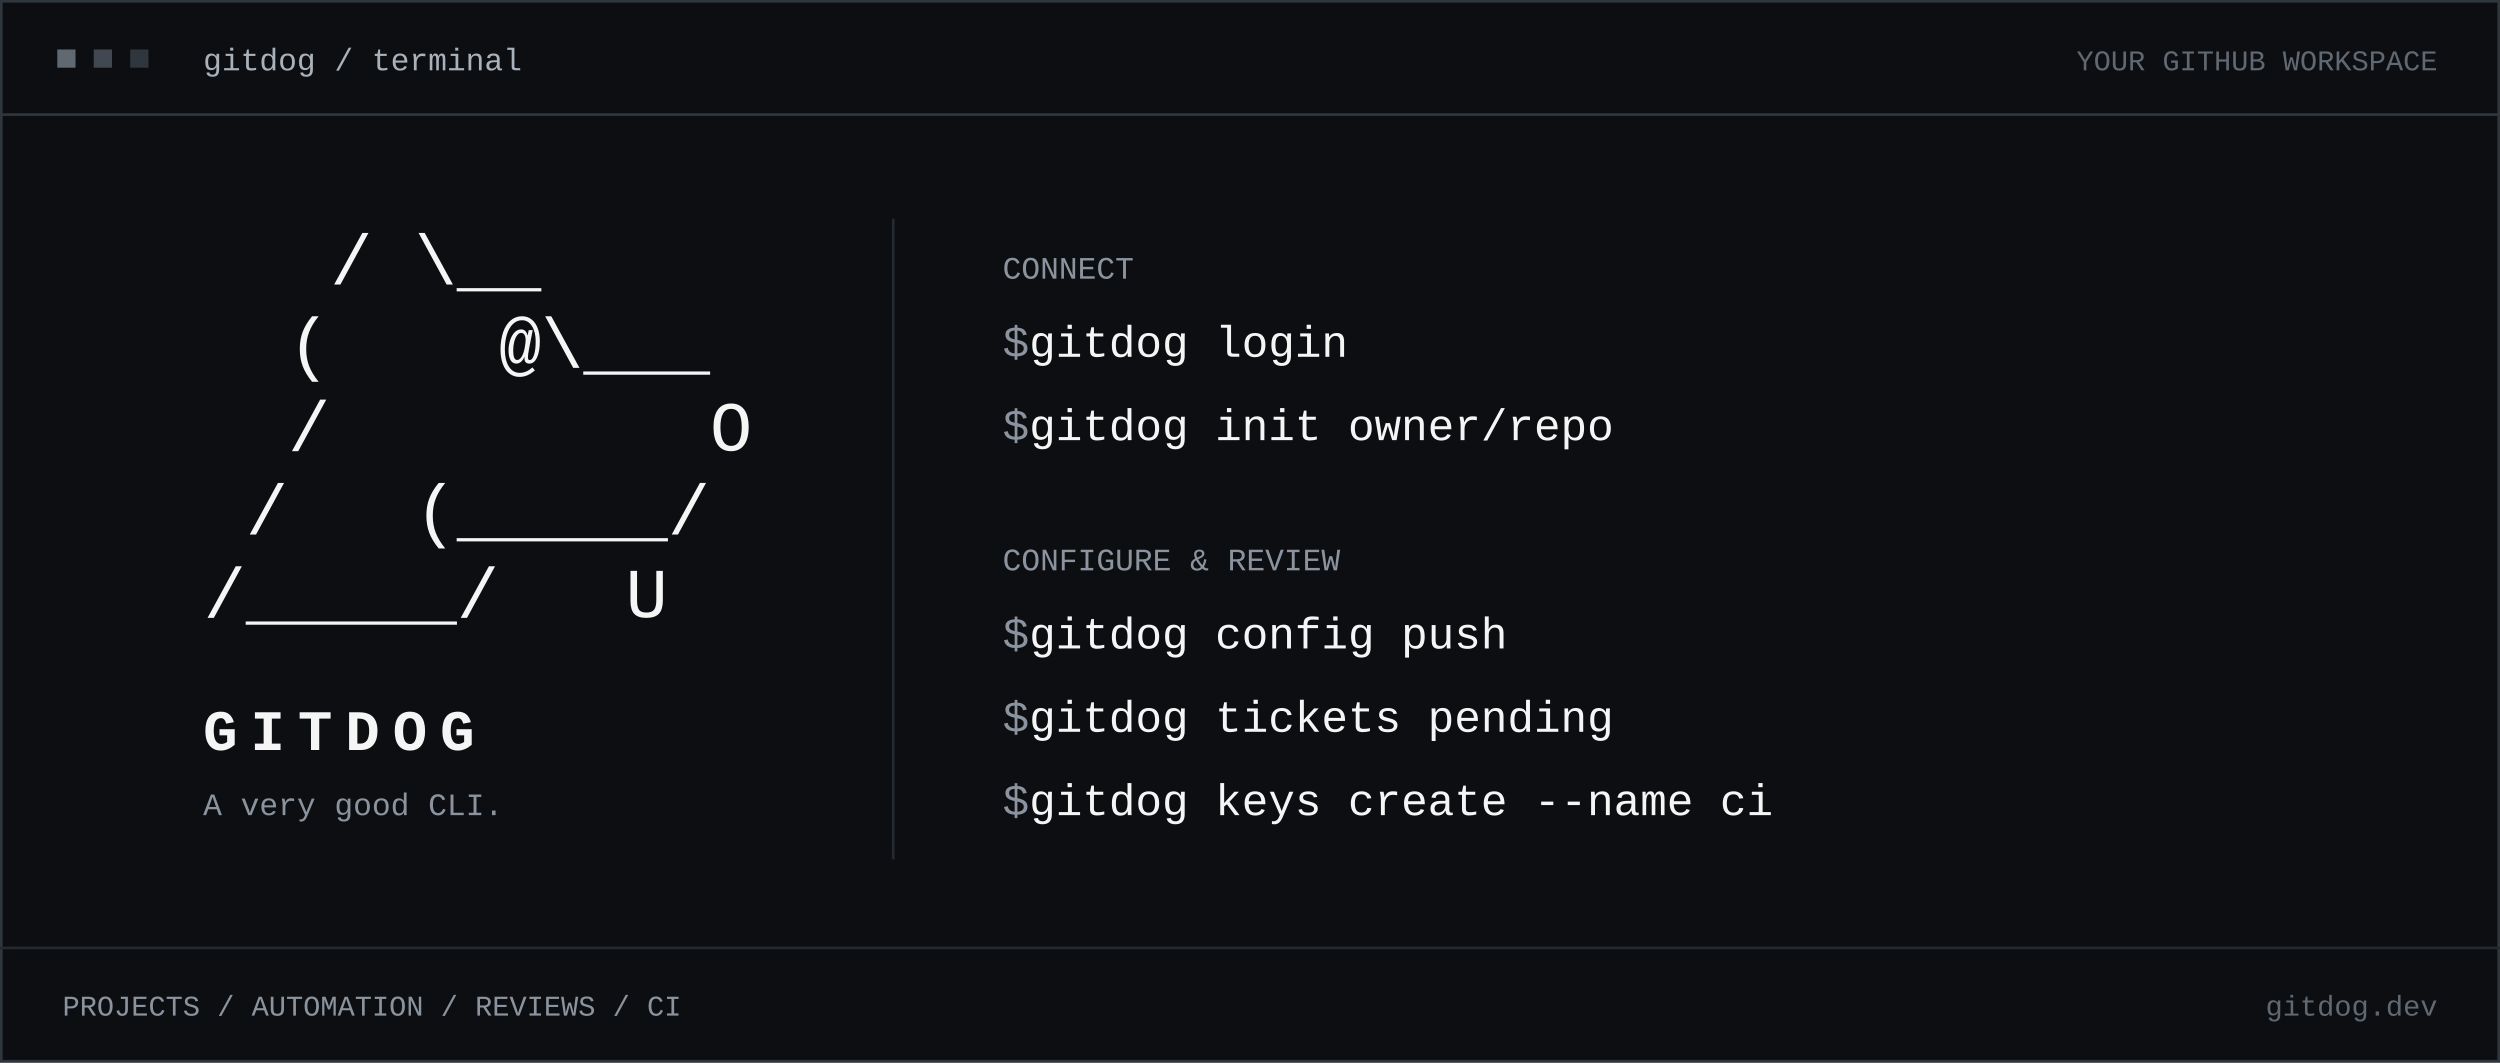
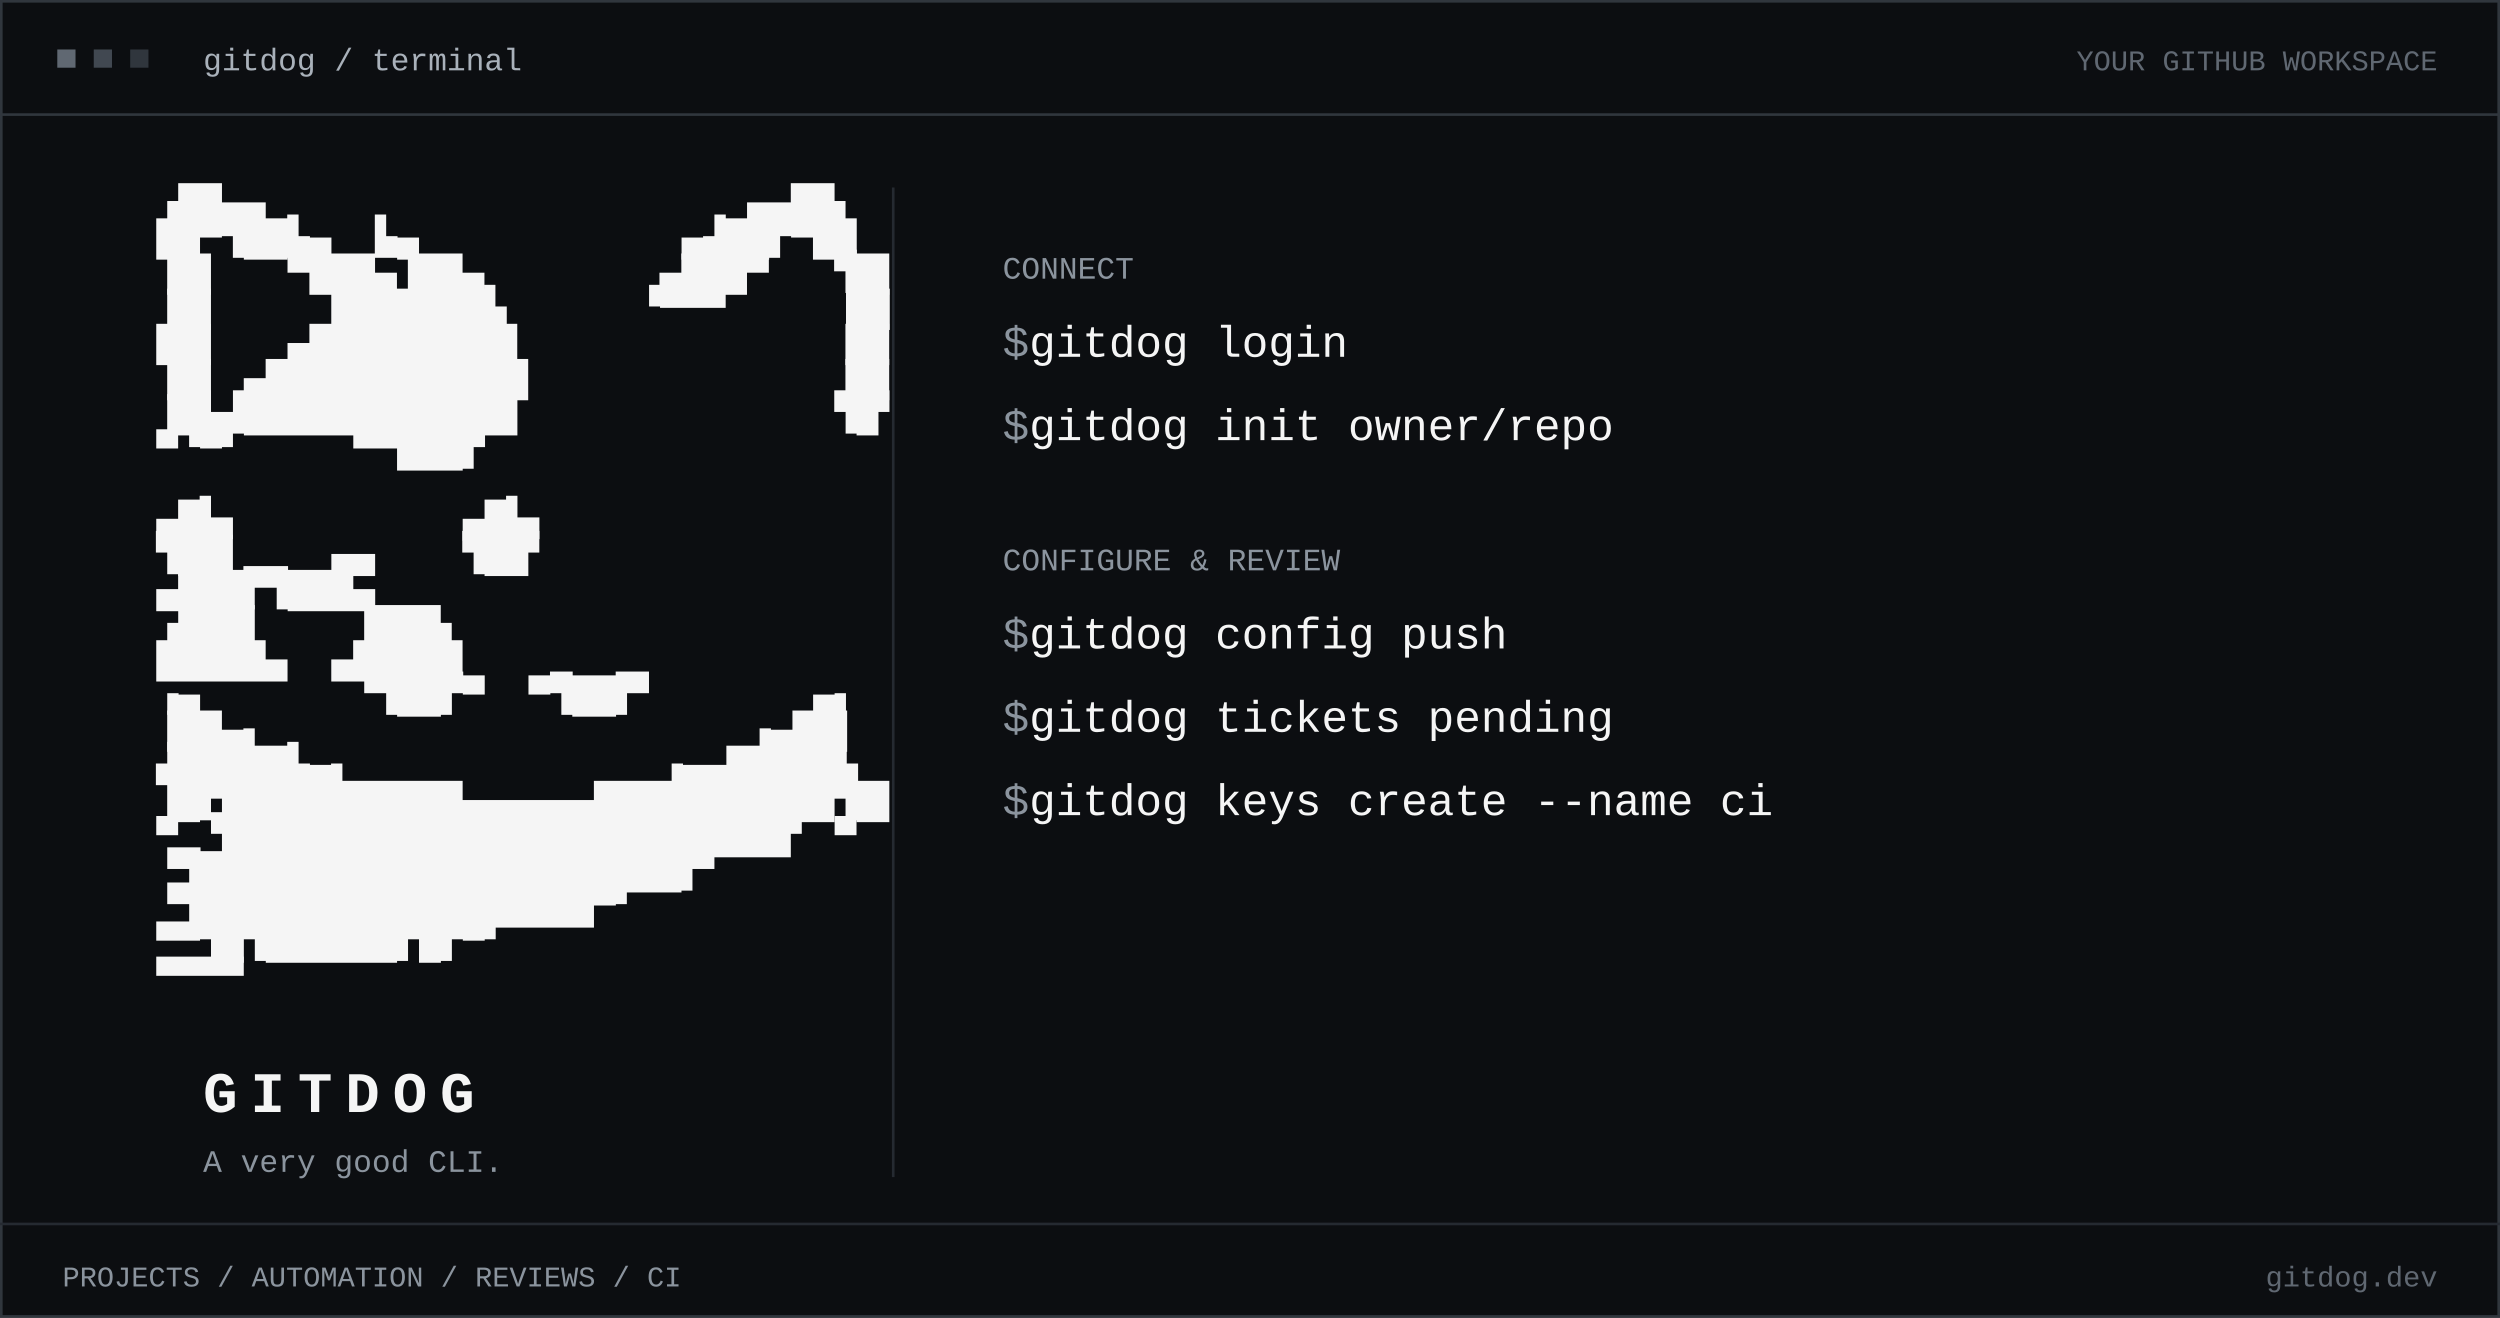
- <svg xmlns="http://www.w3.org/2000/svg" width="960" height="408" viewBox="0 0 960 408" role="img" aria-labelledby="title description">
+ <svg xmlns="http://www.w3.org/2000/svg" width="960" height="506" viewBox="0 0 960 506" role="img" aria-labelledby="title description">
  <style>
    text { font-family: "SFMono-Regular", Menlo, Monaco, Consolas, "Liberation Mono", monospace; }
    .command { font-size: 17px; fill: #f5f5f5; }
    .prompt { fill: #8b949e; }
    .note { font-size: 12px; fill: #8b949e; }
  </style>
-   <rect width="960" height="408" fill="#0c0e11" />
-   <rect x=".5" y=".5" width="959" height="407" fill="none" stroke="#30363d" />
+   <rect width="960" height="506" fill="#0c0e11" />
+   <rect x=".5" y=".5" width="959" height="505" fill="none" stroke="#30363d" />
  <path d="M0 44H960" stroke="#30363d" />
  <rect x="22" y="19" width="7" height="7" fill="#606872" />
  <rect x="36" y="19" width="7" height="7" fill="#414851" />
  <rect x="50" y="19" width="7" height="7" fill="#30363d" />
  <text x="78" y="27" font-size="12" fill="#a9b1ba">gitdog / terminal</text>
  <text x="936" y="27" font-size="11" fill="#606872" text-anchor="end">YOUR GITHUB WORKSPACE</text>
-   <g xml:space="preserve" font-size="27" fill="#f5f5f5">
-     <text x="62" y="109">    / \__</text>
-     <text x="62" y="141">   (    @\___</text>
-     <text x="62" y="173">   /         O</text>
-     <text x="62" y="205">  /   (_____/</text>
-     <text x="62" y="237"> /_____/   U</text>
+   <g font-size="14" fill="#f5f5f5">
+     <text x="60" y="82" textLength="240" lengthAdjust="spacingAndGlyphs">  ▗██▄▄                      ▄▄██▖  </text>
+     <text x="60" y="95.5" textLength="240" lengthAdjust="spacingAndGlyphs">  ██▀▜██▙▄  ▙▄            ▄▟██▛▀██  </text>
+     <text x="60" y="109" textLength="240" lengthAdjust="spacingAndGlyphs"> ▐█▌   ▀███▄▐██▄        ▄███▀   ▜█▌ </text>
+     <text x="60" y="122.5" textLength="240" lengthAdjust="spacingAndGlyphs"> ▐█▌     ███████▙      ▝▀▀▀     ▐█▌ </text>
+     <text x="60" y="136" textLength="240" lengthAdjust="spacingAndGlyphs"> ██▌   ▄█████████▌              ▐█▌ </text>
+     <text x="60" y="149.5" textLength="240" lengthAdjust="spacingAndGlyphs"> ▐█▌ ▄████████████              ▐█▌ </text>
+     <text x="60" y="163" textLength="240" lengthAdjust="spacingAndGlyphs"> ▐█▙▟████████████▌              ▜█▘ </text>
+     <text x="60" y="176.5" textLength="240" lengthAdjust="spacingAndGlyphs">  ▀▝▀▘     ▀▀███▛                   </text>
+     <text x="60" y="190" textLength="240" lengthAdjust="spacingAndGlyphs">                                    </text>
+     <text x="60" y="203.5" textLength="240" lengthAdjust="spacingAndGlyphs">         ▄█▙▖          ▄█▙▖         </text>
+     <text x="60" y="217" textLength="240" lengthAdjust="spacingAndGlyphs">         ▜██▌    ▄▄    ▜██▘         </text>
+     <text x="60" y="230.5" textLength="240" lengthAdjust="spacingAndGlyphs">             ▄███▛▜███▄             </text>
+     <text x="60" y="244" textLength="240" lengthAdjust="spacingAndGlyphs">           ▗███▌    ▐███▖           </text>
+     <text x="60" y="257.5" textLength="240" lengthAdjust="spacingAndGlyphs">           █████▄  ▄█████           </text>
+     <text x="60" y="271" textLength="240" lengthAdjust="spacingAndGlyphs">  ▗▄       ▝▜██▛▀  ▀▜██▛▘       ▄▖  </text>
+     <text x="60" y="284.5" textLength="240" lengthAdjust="spacingAndGlyphs">  ▐██▄▖                      ▗▄██▌  </text>
+     <text x="60" y="298" textLength="240" lengthAdjust="spacingAndGlyphs">  ▟█████▙▄▖              ▗▄▄█████▙  </text>
+     <text x="60" y="311.5" textLength="240" lengthAdjust="spacingAndGlyphs"> ▐█▛███████████▄▄▄▄▄▄███████████▜█▌ </text>
+     <text x="60" y="325" textLength="240" lengthAdjust="spacingAndGlyphs">  ▀ ▝██████████████████████████▘ ▀  </text>
+     <text x="60" y="338.5" textLength="240" lengthAdjust="spacingAndGlyphs">     ▝▜██████████████████████▛▘     </text>
+     <text x="60" y="352" textLength="240" lengthAdjust="spacingAndGlyphs">       ▝▜██████████████████▀▘       </text>
+     <text x="60" y="365.5" textLength="240" lengthAdjust="spacingAndGlyphs">          ▀▀▜█▜██████▛█▛▀▘          </text>
+     <text x="60" y="379" textLength="240" lengthAdjust="spacingAndGlyphs">                ▀▀▀▀                </text>
  </g>
-   <text x="78" y="288" font-size="22" letter-spacing="5" font-weight="700" fill="#f5f5f5">GITDOG</text>
-   <text x="78" y="313" class="note">A very good CLI.</text>
-   <path d="M343 84V330" stroke="#252a31" />
+   <text x="78" y="427" font-size="22" letter-spacing="5" font-weight="700" fill="#f5f5f5">GITDOG</text>
+   <text x="78" y="450" class="note">A very good CLI.</text>
+   <path d="M343 72V452" stroke="#252a31" />
  <text x="385" y="107" class="note">CONNECT</text>
  <text x="385" y="137" class="command">
    <tspan class="prompt">$ </tspan>gitdog login</text>
  <text x="385" y="169" class="command">
    <tspan class="prompt">$ </tspan>gitdog init owner/repo</text>
  <text x="385" y="219" class="note">CONFIGURE &amp; REVIEW</text>
  <text x="385" y="249" class="command">
    <tspan class="prompt">$ </tspan>gitdog config push</text>
  <text x="385" y="281" class="command">
    <tspan class="prompt">$ </tspan>gitdog tickets pending</text>
  <text x="385" y="313" class="command">
    <tspan class="prompt">$ </tspan>gitdog keys create --name ci</text>
-   <path d="M0 364H960" stroke="#252a31" />
-   <text x="24" y="390" font-size="11" fill="#8b949e">PROJECTS / AUTOMATION / REVIEWS / CI</text>
-   <text x="936" y="390" font-size="11" fill="#606872" text-anchor="end">gitdog.dev</text>
+   <path d="M0 470H960" stroke="#252a31" />
+   <text x="24" y="494" font-size="11" fill="#8b949e">PROJECTS / AUTOMATION / REVIEWS / CI</text>
+   <text x="936" y="494" font-size="11" fill="#606872" text-anchor="end">gitdog.dev</text>
</svg>
